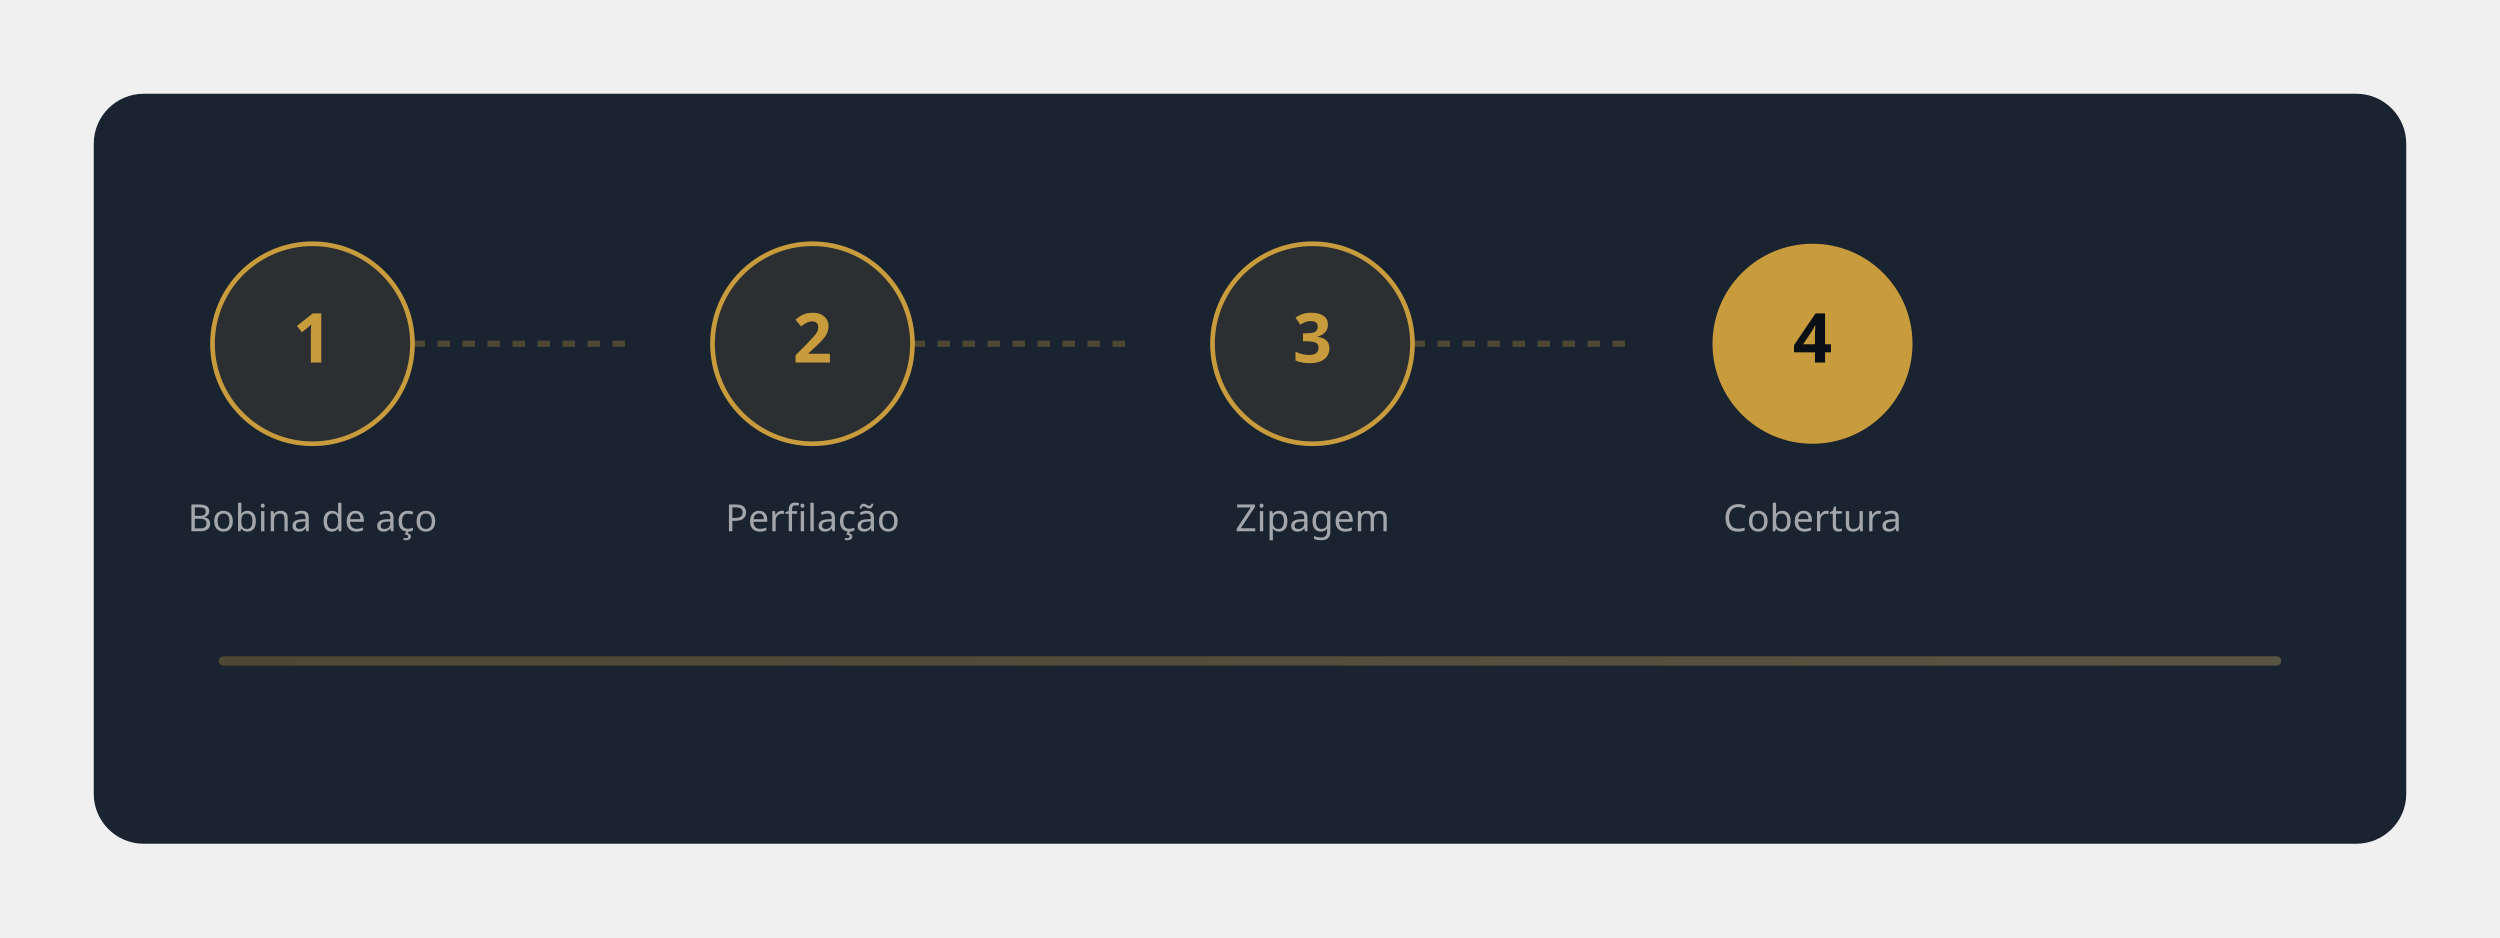
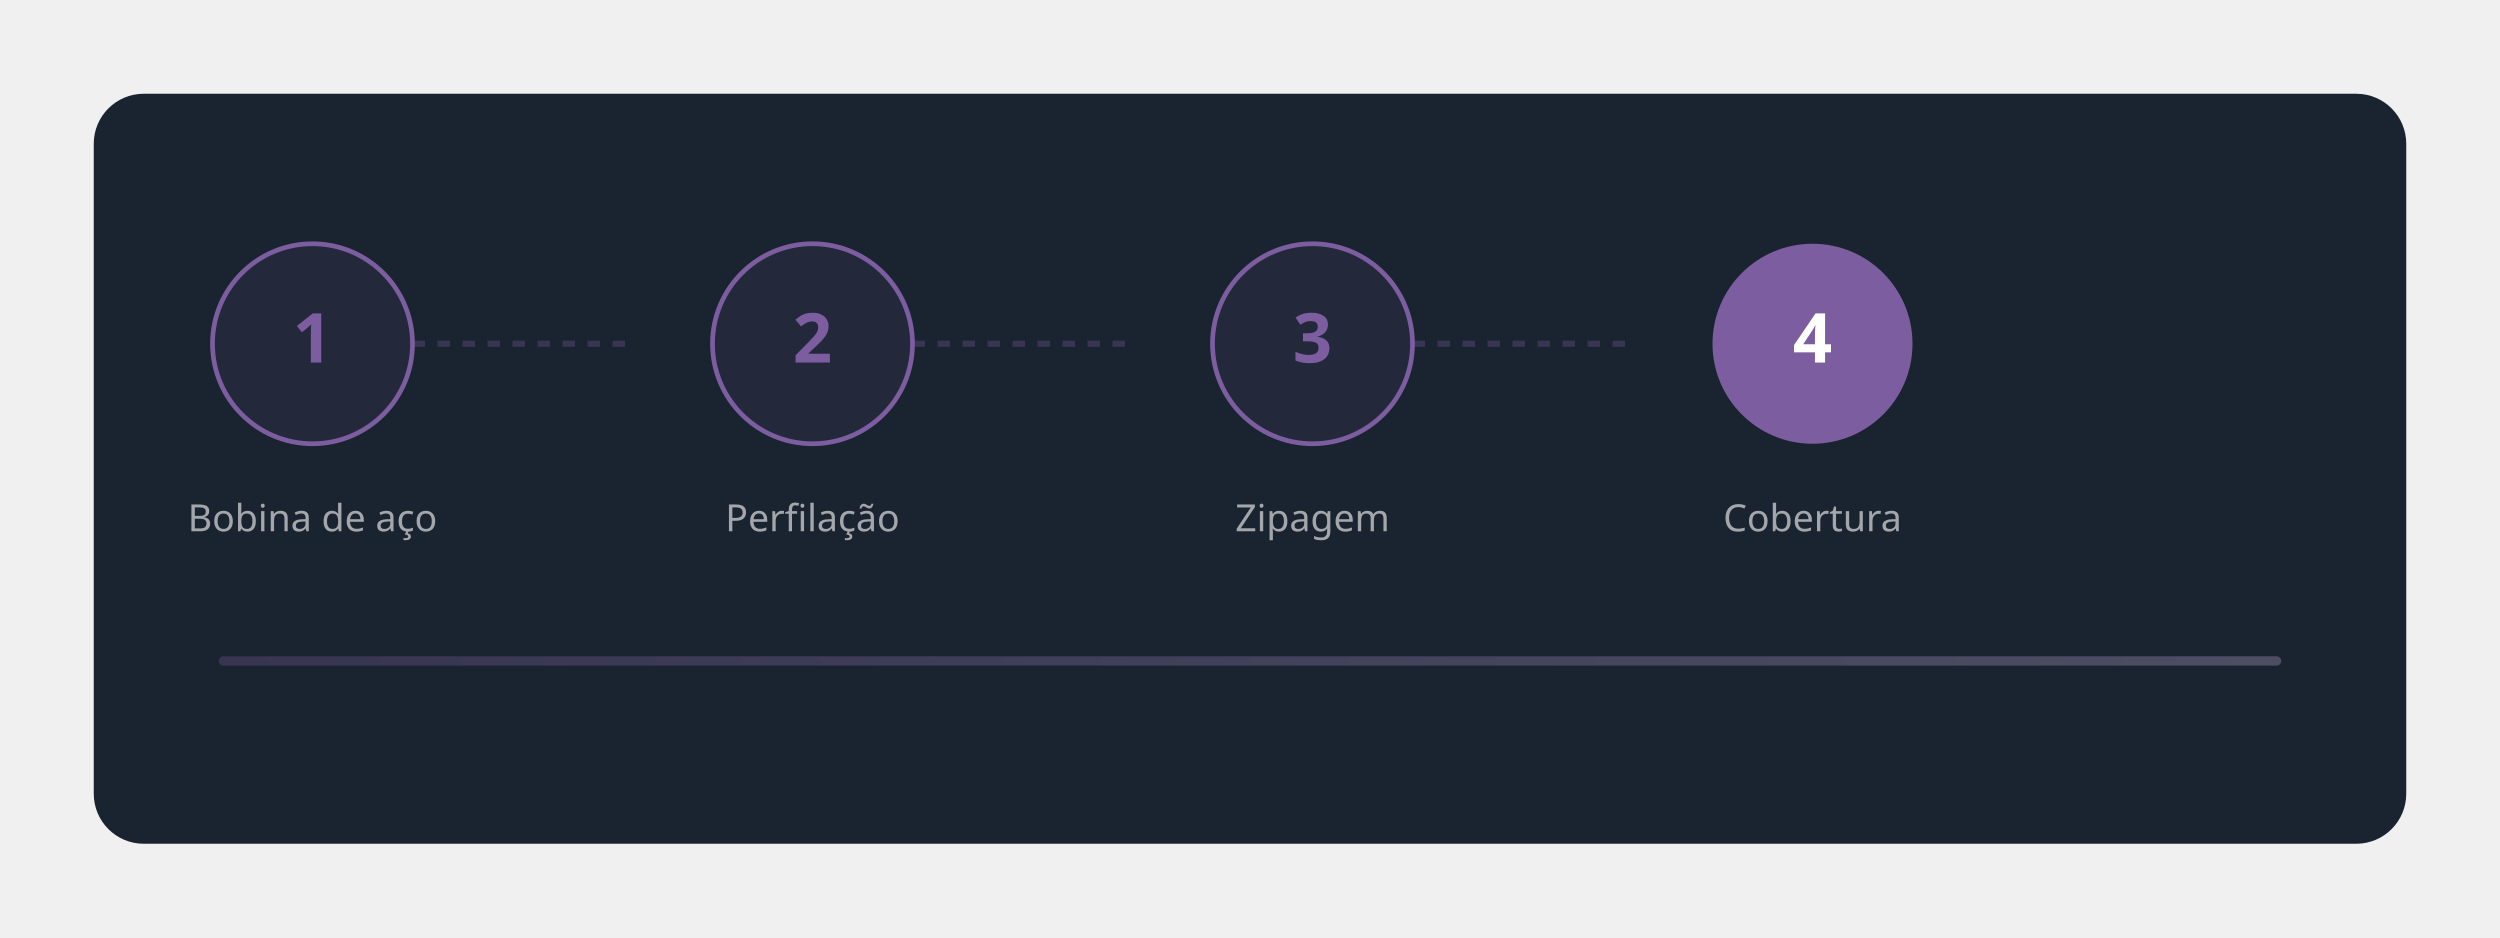
<svg xmlns="http://www.w3.org/2000/svg" viewBox="0 0 800 300" fill="none">
  <defs>
-     <linearGradient id="gG" x1="0" y1="0" x2="1" y2="0">
-       <stop offset="0%" stop-color="#C89B3C" />
-       <stop offset="100%" stop-color="#E8C86A" />
+     <linearGradient id="gP" x1="0" y1="0" x2="1" y2="0">
+       <stop offset="0%" stop-color="#7C5EA0" />
+       <stop offset="100%" stop-color="#C6B1DF" />
    </linearGradient>
  </defs>
  <rect x="30" y="30" width="740" height="240" rx="16" fill="#1A2330" />
-   <circle cx="100" cy="110" r="32" fill="rgba(200,155,60,0.1)" stroke="#C89B3C" stroke-width="1.5" />
-   <text x="100" y="116" text-anchor="middle" fill="#C89B3C" font-family="system-ui" font-size="22" font-weight="700">1</text>
+   <circle cx="100" cy="110" r="32" fill="rgba(124,94,160,0.1)" stroke="#7C5EA0" stroke-width="1.5" />
+   <text x="100" y="116" text-anchor="middle" fill="#7C5EA0" font-family="system-ui" font-size="22" font-weight="700">1</text>
  <text x="100" y="170" text-anchor="middle" fill="rgba(255,255,255,0.6)" font-family="system-ui" font-size="12">Bobina de aço</text>
-   <line x1="132" y1="110" x2="200" y2="110" stroke="rgba(200,155,60,0.3)" stroke-width="2" stroke-dasharray="4 4" />
-   <circle cx="260" cy="110" r="32" fill="rgba(200,155,60,0.1)" stroke="#C89B3C" stroke-width="1.5" />
-   <text x="260" y="116" text-anchor="middle" fill="#C89B3C" font-family="system-ui" font-size="22" font-weight="700">2</text>
+   <line x1="132" y1="110" x2="200" y2="110" stroke="rgba(124,94,160,0.3)" stroke-width="2" stroke-dasharray="4 4" />
+   <circle cx="260" cy="110" r="32" fill="rgba(124,94,160,0.1)" stroke="#7C5EA0" stroke-width="1.5" />
+   <text x="260" y="116" text-anchor="middle" fill="#7C5EA0" font-family="system-ui" font-size="22" font-weight="700">2</text>
  <text x="260" y="170" text-anchor="middle" fill="rgba(255,255,255,0.6)" font-family="system-ui" font-size="12">Perfilação</text>
-   <line x1="292" y1="110" x2="360" y2="110" stroke="rgba(200,155,60,0.3)" stroke-width="2" stroke-dasharray="4 4" />
-   <circle cx="420" cy="110" r="32" fill="rgba(200,155,60,0.1)" stroke="#C89B3C" stroke-width="1.5" />
-   <text x="420" y="116" text-anchor="middle" fill="#C89B3C" font-family="system-ui" font-size="22" font-weight="700">3</text>
+   <line x1="292" y1="110" x2="360" y2="110" stroke="rgba(124,94,160,0.3)" stroke-width="2" stroke-dasharray="4 4" />
+   <circle cx="420" cy="110" r="32" fill="rgba(124,94,160,0.1)" stroke="#7C5EA0" stroke-width="1.5" />
+   <text x="420" y="116" text-anchor="middle" fill="#7C5EA0" font-family="system-ui" font-size="22" font-weight="700">3</text>
  <text x="420" y="170" text-anchor="middle" fill="rgba(255,255,255,0.6)" font-family="system-ui" font-size="12">Zipagem</text>
-   <line x1="452" y1="110" x2="520" y2="110" stroke="rgba(200,155,60,0.3)" stroke-width="2" stroke-dasharray="4 4" />
-   <circle cx="580" cy="110" r="32" fill="#C89B3C" />
-   <text x="580" y="116" text-anchor="middle" fill="#0A0F14" font-family="system-ui" font-size="22" font-weight="700">4</text>
+   <line x1="452" y1="110" x2="520" y2="110" stroke="rgba(124,94,160,0.3)" stroke-width="2" stroke-dasharray="4 4" />
+   <circle cx="580" cy="110" r="32" fill="#7C5EA0" />
+   <text x="580" y="116" text-anchor="middle" fill="#FFFFFF" font-family="system-ui" font-size="22" font-weight="700">4</text>
  <text x="580" y="170" text-anchor="middle" fill="rgba(255,255,255,0.6)" font-family="system-ui" font-size="12">Cobertura</text>
-   <rect x="70" y="210" width="660" height="3" rx="1.5" fill="url(#gG)" opacity="0.3" />
+   <rect x="70" y="210" width="660" height="3" rx="1.5" fill="url(#gP)" opacity="0.3" />
</svg>
